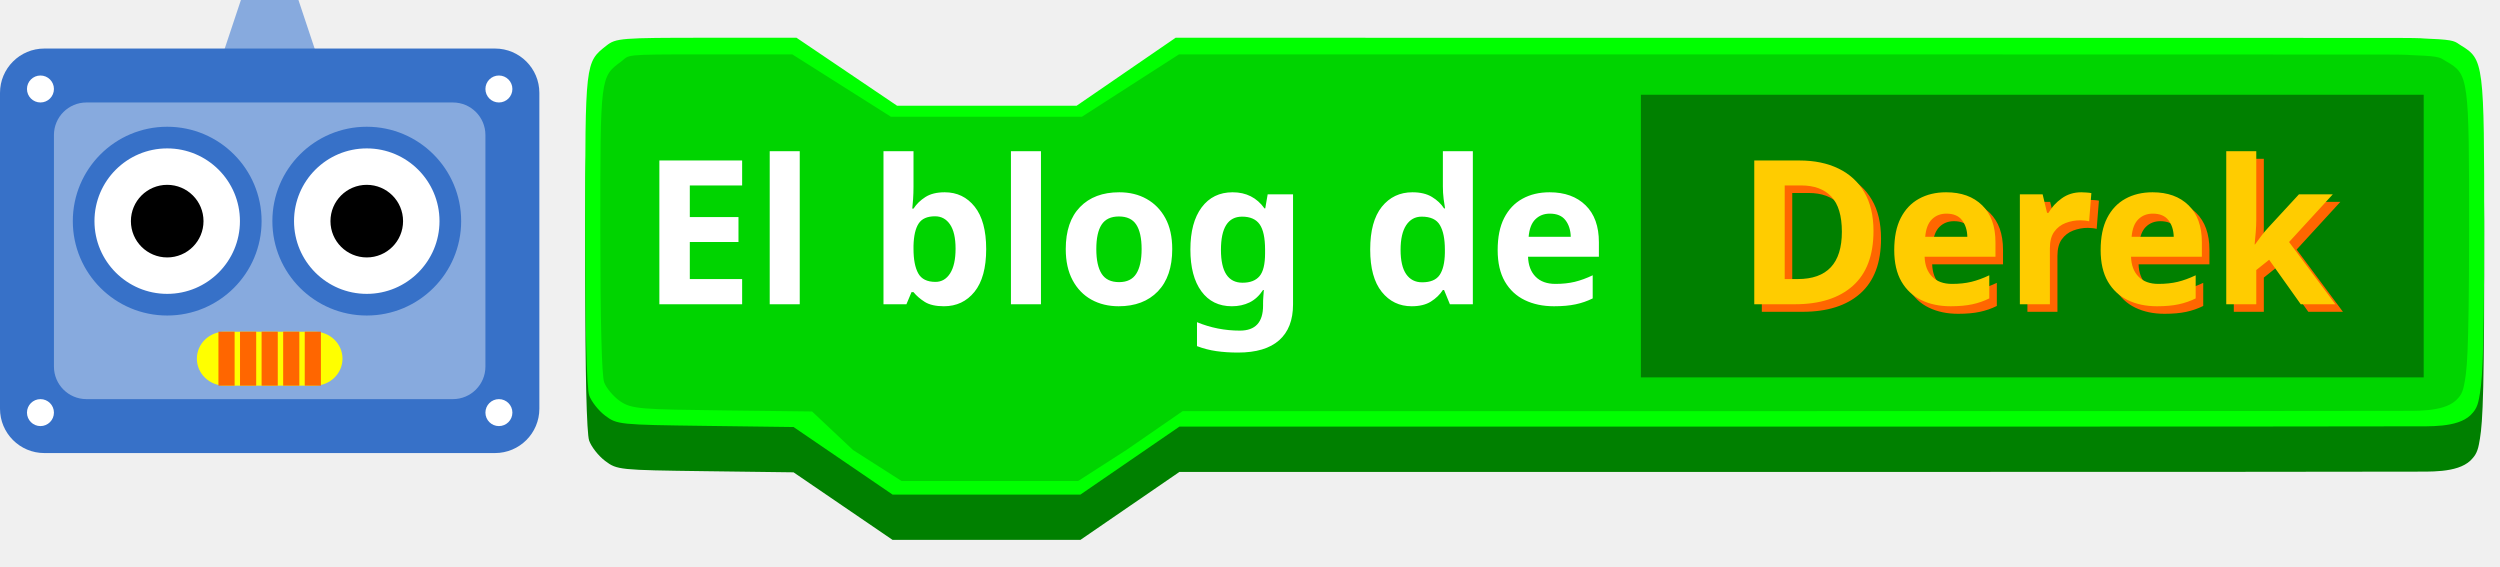
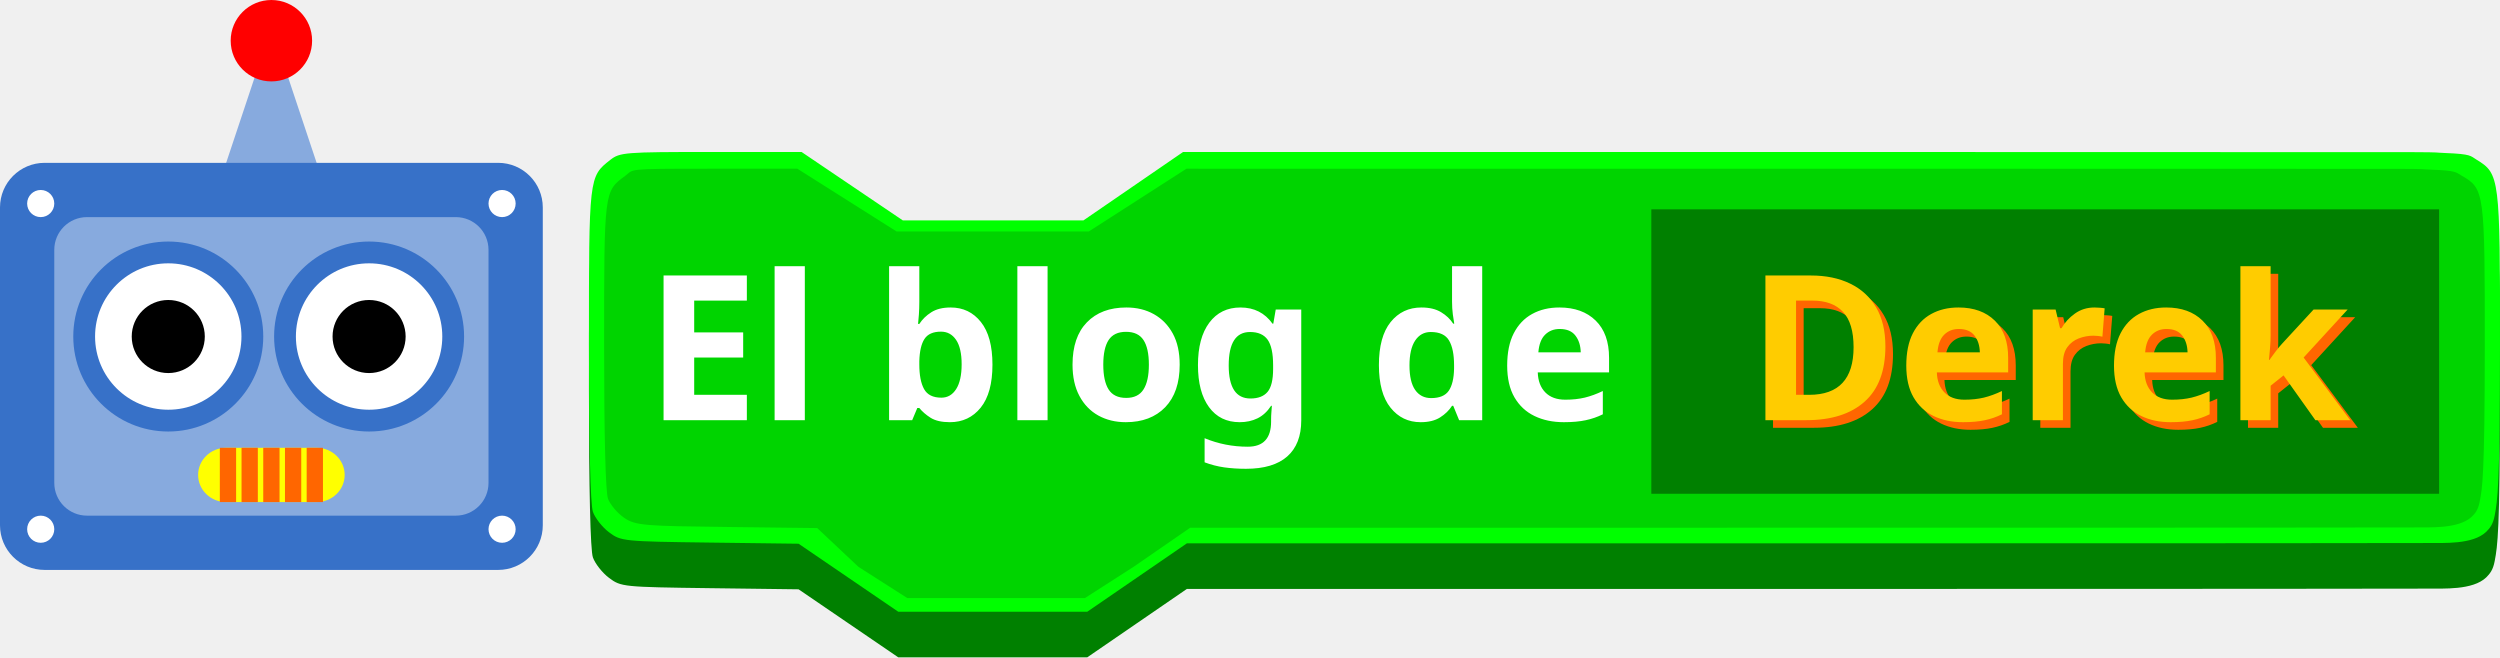
- <svg xmlns="http://www.w3.org/2000/svg" version="1.1" id="svg182" width="662.163" height="150" viewBox="0 0 662.163 150" xml:space="preserve">
+ <svg xmlns="http://www.w3.org/2000/svg" version="1.1" id="svg182" width="657.98" height="173" viewBox="0 0 657.98 173" xml:space="preserve">
  <defs id="defs186">
    <clipPath id="_clipPath_zWmYHhetXCldbld4wsPZJT83fMKvExzU">
      <rect width="200" height="200" id="rect4041" x="0" y="0" />
    </clipPath>
  </defs>
-   <g id="g188" transform="translate(409.3432,-64.52822)">
+   <g id="g188" transform="translate(409.3432,-34.52822)">
    <path style="fill:#000000;stroke-width:0.32" id="path419" d="" />
    <g id="g21057" transform="translate(155)">
      <path style="fill:#008000" d="m -341.048,198.58 -13.112,-8.948 -23.342,-0.302 c -22.873,-0.296 -23.406,-0.35 -26.548,-2.708 -1.764,-1.323 -3.676,-3.753 -4.25,-5.399 -0.659,-1.89 -1.043,-18.07 -1.043,-43.894 0,-44.397 -0.013,-44.286 5.615,-48.713 2.524,-1.985 3.833,-2.088 26.503,-2.088 h 23.849 l 13.317,9 13.317,9 h 23.781 23.781 l 13.109,-9 13.109,-9 61.559,0.004 c 14.995,10e-4 253.97,0.005 262.049,0.041 8.079,0.036 5.26,0.104 8.669,0.234 6.817,0.259 6.539,0.764 8.152,1.747 6.077,3.705 6.192,4.623 6.168,49.192 -0.02,37.04 -0.641,40.381 -1.389,44.429 -0.461,2.492 -1.338,3.397 -2.246,4.333 -3.57,3.391 -11.235,2.89 -15.337,2.941 -8.865,0.095 -249.141,0.079 -266.216,0.079 h -60.408 l -13.109,9 -13.109,9 h -24.878 -24.878 z" id="path1212" />
      <path style="fill:#00ff00" d="m -341.048,186.58 -13.112,-8.948 -23.342,-0.302 c -22.873,-0.296 -23.406,-0.35 -26.548,-2.708 -1.764,-1.323 -3.676,-3.753 -4.25,-5.399 -0.659,-1.89 -1.043,-18.07 -1.043,-43.894 0,-44.397 -0.013,-44.286 5.615,-48.713 2.524,-1.985 3.833,-2.088 26.503,-2.088 h 23.849 l 13.317,9 13.317,9 h 23.781 23.781 l 13.109,-9 13.109,-9 61.559,0.004 c 14.995,10e-4 253.97,0.005 262.049,0.041 8.079,0.036 5.26,0.104 8.669,0.234 6.817,0.259 6.539,0.764 8.152,1.747 6.077,3.705 6.192,4.623 6.168,49.192 -0.02,37.04 -0.641,40.381 -1.389,44.429 -0.461,2.492 -1.338,3.397 -2.246,4.333 -3.57,3.391 -11.235,2.89 -15.337,2.941 -8.865,0.095 -249.141,0.079 -266.216,0.079 h -60.408 l -13.109,9 -13.109,9 h -24.878 -24.878 z" id="path600" />
      <path style="fill:#00d400;stroke-width:0.948" d="m -338.406,183.72 -10.852,-10.208 -22.877,-0.277 c -22.418,-0.272 -24.941,-0.321 -28.02,-2.484 -1.729,-1.214 -3.603,-3.443 -4.166,-4.953 -0.646,-1.734 -1.023,-16.576 -1.023,-40.266 0,-40.728 -0.01,-40.626 5.503,-44.687 2.473,-1.821 -0.243,-1.916 21.976,-1.916 h 23.375 l 13.053,8.256 13.053,8.256 h 23.308 27.308 l 12.848,-8.256 12.848,-8.256 62.335,0.004 c 14.697,9.23e-4 248.921,0.005 256.839,0.038 7.918,0.033 5.156,0.096 8.496,0.215 6.681,0.238 6.409,0.7 7.989,1.602 5.956,3.399 6.069,4.241 6.045,45.127 -0.02,33.979 -0.628,37.044 -1.361,40.757 -0.452,2.286 -1.312,3.116 -2.201,3.975 -3.499,3.11 -11.011,2.651 -15.032,2.698 -8.688,0.088 -244.188,0.072 -260.924,0.072 h -61.207 l -14.848,10.256 -12.848,8.256 h -22.384 -24.384 z" id="path5773" />
      <rect style="fill:#008000;stroke:none;stroke-width:45.472;stroke-dasharray:none" id="rect656" width="207.334" height="74.856" x="-129.727" y="89.626" ry="16.048" rx="0" />
      <text xml:space="preserve" style="font-style:normal;font-weight:normal;font-size:53.333px;line-height:1.25;font-family:sans-serif;fill:#ff6600;fill-opacity:1;stroke:none" x="-102.498" y="147.116" id="text2048">
        <tspan id="tspan2046" x="-102.498" y="147.116" style="font-style:normal;font-variant:normal;font-weight:bold;font-stretch:normal;font-size:53.333px;font-family:Ubuntu;-inkscape-font-specification:'Ubuntu Bold';fill:#ff6600">Derek</tspan>
      </text>
      <text xml:space="preserve" style="font-style:normal;font-weight:normal;font-size:53.333px;line-height:1.25;font-family:sans-serif;fill:#ffcc00;fill-opacity:1;stroke:none" x="-104.498" y="145.116" id="text1268">
        <tspan id="tspan1266" x="-104.498" y="145.116" style="font-style:normal;font-variant:normal;font-weight:bold;font-stretch:normal;font-size:53.333px;font-family:Ubuntu;-inkscape-font-specification:'Ubuntu Bold'">Derek</tspan>
      </text>
      <text xml:space="preserve" style="font-style:normal;font-weight:normal;font-size:53.333px;line-height:1.25;font-family:sans-serif;fill:#ffffff;fill-opacity:1;stroke:none" x="-394.498" y="145.116" id="text5703">
        <tspan id="tspan5701" x="-394.498" y="145.116" style="font-style:normal;font-variant:normal;font-weight:bold;font-stretch:normal;font-size:53.333px;font-family:Ubuntu;-inkscape-font-specification:'Ubuntu Bold';fill:#ffffff">El blog de</tspan>
      </text>
    </g>
    <g id="g20319" transform="matrix(1.428571,0,0,1.428571,175.4328,185.2022)">
      <path style="fill:#87aade;fill-opacity:1;stroke:none;stroke-width:4.344;stroke-dasharray:none;stroke-opacity:1" id="path14759" d="m -98.728,-139.257 -33.746,0 -33.746,0 16.873,-29.225 16.873,-29.225 16.873,29.225 z" transform="matrix(0.2963291,0,0,0.513257,-320.0874,1.002717)" />
      <rect style="fill:#3771c8;stroke-width:1.191" id="rect175" width="100" height="75" x="-409.343" y="-75.472" ry="8.223" />
      <rect style="fill:#87aade;stroke-width:0.912" id="rect280" width="80" height="55" x="-399.343" y="-65.472" ry="6.03" />
      <circle style="fill:#ffffff;stroke-width:0.698" id="path334" cx="-401.843" cy="-67.972" r="2.5" />
      <circle style="fill:#ffffff;stroke-width:0.698" id="circle336" cx="-316.843" cy="-67.972" r="2.5" />
      <circle style="fill:#ffffff;stroke-width:0.698" id="circle338" cx="-401.843" cy="-7.972" r="2.5" />
      <circle style="fill:#ffffff;stroke-width:0.698" id="circle340" cx="-316.843" cy="-7.972" r="2.5" />
      <g id="g13214" transform="matrix(1.346154,0,0,1.346154,130.9649,13.70176)">
        <g id="g13209">
          <circle style="fill:#ffffff;stroke:#3771c8;stroke-width:2.983;stroke-dasharray:none;stroke-opacity:1" id="path181" cx="-378.343" cy="-42.472" r="11.509" />
          <circle style="fill:#000000;stroke-width:1.397" id="circle6000" cx="-378.343" cy="-42.472" r="5" />
        </g>
      </g>
      <g id="g13222" transform="matrix(1.346154,0,0,1.346154,118.1572,13.70176)">
        <circle style="fill:#ffffff;stroke:#3771c8;stroke-width:2.983;stroke-dasharray:none;stroke-opacity:1" id="circle1642" cx="-341.343" cy="-42.472" r="11.509" />
        <circle style="fill:#000000;stroke-width:1.397" id="circle6002" cx="-341.343" cy="-42.472" r="5" />
      </g>
      <rect style="fill:#ffff00;stroke:none;stroke-width:4.515;stroke-dasharray:none;stroke-opacity:1" id="rect8960" width="27" height="10" x="-372.843" y="-22.972" ry="5" rx="5.16" />
      <circle style="fill:#ff0000;fill-opacity:1;stroke:none;stroke-width:3.522;stroke-dasharray:none;stroke-opacity:1" id="path15539" cx="-359.343" cy="-97.972" r="7.5" />
      <rect style="fill:#ff6600;fill-opacity:1;stroke:none;stroke-width:2.779;stroke-dasharray:none;stroke-opacity:1" id="rect18802" width="3" height="10" x="-360.843" y="-22.972" rx="0" ry="0" />
      <rect style="fill:#ff6600;fill-opacity:1;stroke:none;stroke-width:2.779;stroke-dasharray:none;stroke-opacity:1" id="rect20290" width="3" height="10" x="-364.843" y="-22.972" rx="0" ry="0" />
      <rect style="fill:#ff6600;fill-opacity:1;stroke:none;stroke-width:2.779;stroke-dasharray:none;stroke-opacity:1" id="rect20292" width="3" height="10" x="-368.843" y="-22.972" rx="0" ry="0" />
      <rect style="fill:#ff6600;fill-opacity:1;stroke:none;stroke-width:2.779;stroke-dasharray:none;stroke-opacity:1" id="rect20294" width="3" height="10" x="-356.843" y="-22.972" rx="0" ry="0" />
      <rect style="fill:#ff6600;fill-opacity:1;stroke:none;stroke-width:2.779;stroke-dasharray:none;stroke-opacity:1" id="rect20296" width="3" height="10" x="-352.843" y="-22.972" rx="0" ry="0" />
    </g>
    <path style="fill:#000000" d="m -544.942,924.11 c -7.493,-1.346 -16.277,-6.097 -22.174,-11.994 -6.066,-6.066 -8.542,-10.636 -10.667,-19.692 -5.226,-22.269 8.572,-41.324 29.869,-41.249 7.632,0.027 12.899,2.248 19.334,8.152 6.634,6.088 9.678,13.226 9.732,22.826 0.027,4.742 -0.541,8.838 -1.545,11.14 -2.176,4.988 -8.192,11.428 -13.698,14.666 l -4.584,2.695 5.778,0.301 c 12.165,0.633 25.562,-4.806 34.236,-13.901 11.011,-11.544 12.051,-18.077 7.065,-44.4 -1.98,-10.45 -3.781,-19.499 -4.004,-20.109 -0.292,-0.8 -2.31,-0.741 -7.24,0.213 -9.944,1.924 -26.2,1.707 -36.853,-0.491 -22.184,-4.579 -44.106,-18.195 -57.078,-35.452 -24.465,-32.546 -19.016,-71.965 16.153,-116.866 3.142,-4.012 14.347,-15.852 24.9,-26.311 l 19.186,-19.016 -1.25,-5.484 c -8.414,-36.913 -0.294,-85.882 18.891,-113.924 3.691,-5.395 12.1,-14.486 15.907,-17.197 l 2.698,-1.921 7.433,11.279 c 18.952,28.758 26.479,51.983 25.369,78.279 -1.196,28.334 -12.215,51.217 -37.243,77.341 l -11.305,11.799 3.915,17.93 c 2.153,9.861 4.161,19.074 4.462,20.472 0.521,2.424 0.886,2.548 7.854,2.681 15.912,0.304 29.313,5.995 40.685,17.277 11.336,11.247 16.242,23.061 16.13,38.844 -0.133,18.634 -11.106,36.615 -30.065,49.267 -4.193,2.798 -7.771,5.227 -7.949,5.396 -0.179,0.17 1.352,10.587 3.4,23.151 3.459,21.211 3.645,23.401 2.602,30.664 -2.814,19.596 -17.841,35.755 -39.177,42.128 -6.645,1.984 -23.51,2.811 -30.767,1.508 z m 39.043,-104.615 c 3.249,-0.912 6.133,-2.246 6.41,-2.966 0.432,-1.126 -14.351,-68.246 -15.249,-69.239 -0.741,-0.818 -9.671,2.928 -13.876,5.821 -7.925,5.452 -12.019,15.909 -9.659,24.671 1.854,6.884 6.534,12.59 16.268,19.832 5.096,3.791 8.708,7.079 8.026,7.307 -3.08,1.027 -19.038,-2.026 -24.968,-4.776 -7.514,-3.485 -15.791,-11.432 -19.26,-18.493 -2.159,-4.394 -2.457,-6.342 -2.461,-16.075 -0.005,-11.023 0.016,-11.116 4.249,-19.66 3.392,-6.846 5.691,-9.915 11.352,-15.157 6.497,-6.015 19.067,-13.608 22.528,-13.608 0.751,0 1.365,-0.338 1.364,-0.75 -0.002,-1.467 -7.109,-33.694 -7.521,-34.106 -0.816,-0.816 -14.177,10.865 -24.067,21.041 -21.62,22.246 -31.411,41.553 -31.411,61.939 0,10.618 2.433,19.154 7.823,27.448 8.869,13.646 22.167,23.038 38.093,26.906 8.077,1.961 25.143,1.89 32.36,-0.135 z m 32.215,-24.842 c 4.974,-10.024 5.168,-22.269 0.503,-31.599 -3.369,-6.737 -10.61,-13.613 -16.756,-15.913 -4.747,-1.776 -10.238,-2.635 -10.238,-1.602 0,0.586 12.934,55.536 14.15,60.114 l 1.062,4 4.399,-5 c 2.42,-2.75 5.516,-7.25 6.88,-10 z m -29.48,-193.596 c 11.233,-15.149 15.989,-27.036 15.989,-39.96 0,-8.714 -1.542,-13.965 -6.008,-20.455 -4.149,-6.03 -7.351,-6.12 -12.884,-0.362 -11.769,12.248 -20.144,42.291 -20.095,72.084 0.024,14.394 0.069,14.419 9.062,5.081 4.264,-4.427 10.535,-11.802 13.935,-16.388 z m 155.644,322.698 c -10,-3.724 -14.374,-13.179 -11.179,-24.167 1.282,-4.409 2.956,-7.085 7.249,-11.586 9.252,-9.7 20.815,-13.768 30.025,-10.562 l 4.25,1.479 V 815.036 751.153 h 5.5 5.5 v 72.962 c 0,71.692 -0.037,73.06 -2.102,78.58 -5.587,14.932 -26.115,25.948 -39.243,21.06 z m 299.587,-0.096 c -1.811,-0.787 -3.698,-2.575 -4.25,-4.026 -2.046,-5.381 -1.519,-6.017 7.758,-9.352 16.942,-6.091 29.463,-14.823 42.486,-29.628 28.843,-32.791 41.063,-76.23 28.72,-102.092 -3.777,-7.913 -11.91,-15.568 -19.068,-17.946 -7.483,-2.486 -18.7,-1.652 -25.672,1.908 -5.941,3.033 -12.286,8.93 -14.764,13.722 -1.583,3.061 -1.574,3.165 0.197,2.42 8.679,-3.652 15.719,-2.763 22.034,2.782 10.214,8.968 9.877,27.545 -0.672,37.076 -4.975,4.494 -9.719,5.928 -18.059,5.456 -5.646,-0.319 -7.628,-0.922 -11.159,-3.397 -12.378,-8.675 -16.584,-30.596 -8.986,-46.833 5.876,-12.556 19.369,-23.306 35.126,-27.986 6.366,-1.891 24.526,-2.184 33.633,-0.544 10.199,1.837 21.941,8.224 30.013,16.326 12.011,12.055 16.729,25.419 16.805,47.605 0.039,11.379 -0.318,14.678 -2.271,21 -3.85,12.459 -18.305,38.758 -26.324,47.893 -16.08,18.317 -48.522,39.273 -69.769,45.067 -8.734,2.382 -11.345,2.472 -15.778,0.546 z M -224.175,864.153 v -60 h 6 6 v 28.117 28.117 l 2.25,-0.63 c 8.913,-2.496 15.318,-1.52 20.911,3.186 3.961,3.333 5.85,7.872 5.797,13.929 -0.116,13.365 -11.08,27.866 -31.886,42.174 -4.085,2.809 -7.798,5.108 -8.25,5.108 -0.452,0 -0.822,-27 -0.822,-60 z m 16.912,30.498 c 6.536,-10.785 4.759,-23.433 -2.95,-20.986 -1.816,0.577 -1.962,1.584 -1.962,13.555 0,7.113 0.355,12.933 0.789,12.933 0.434,0 2.289,-2.476 4.123,-5.502 z m 30.088,-97.998 v -60.5 h 6 6 v 28.079 28.079 l 3.165,-0.695 c 8.555,-1.879 16.295,0.018 20.743,5.084 11.432,13.021 2.501,32.768 -23.726,52.461 -5.854,4.395 -10.989,7.991 -11.412,7.991 -0.423,0 -0.769,-27.225 -0.769,-60.5 z m 17.244,28.767 c 5.442,-10.052 4.357,-19.267 -2.267,-19.267 h -2.977 v 13.122 c 0,14.557 0.422,15.052 5.244,6.145 z m 378.983,-50.514 0.273,-82.297 3.274,-6.65 c 10.43,-21.184 37.079,-29.674 49.609,-15.805 8.605,9.525 6.426,23.954 -5.404,35.785 -6.581,6.581 -13.97,9.703 -22.978,9.709 -4.125,0.003 -8.963,-0.368 -10.75,-0.825 l -3.25,-0.829 v 56.599 56.599 l 2.75,-0.69 c 1.512,-0.38 26.15,-5.485 54.75,-11.345 l 52,-10.655 0.5,-77.924 0.5,-77.924 2.361,-5.855 c 4.916,-12.19 19.926,-23.568 32.27,-24.461 8.744,-0.632 12.505,0.439 17.408,4.958 5.34,4.922 6.868,9.201 6.211,17.389 -1.165,14.51 -14.031,27.555 -30.108,30.527 -5.216,0.964 -9.458,0.484 -15.204,-1.721 -1.243,-0.477 -1.437,10.244 -1.437,79.055 0,44.077 -0.386,79.607 -0.864,79.607 -0.723,0 -122.977,26.82 -129.908,28.499 l -2.273,0.551 z M 85.325,839.608 c -9.056,-3.118 -12.197,-13.853 -6.278,-21.455 2.782,-3.573 5.661,-4.924 10.578,-4.965 8.269,-0.068 14.193,5.552 14.193,13.465 0,9.838 -9.077,16.197 -18.493,12.955 z m 1.213,-51.167 c -4.429,-0.681 -9.464,-6.441 -10.257,-11.733 -2.273,-15.159 18.459,-22.079 25.681,-8.572 5.778,10.806 -2.901,22.23 -15.424,20.304 z M 186.428,668.903 c 1.436,-9.742 16.483,-32.844 31.333,-48.107 27.009,-27.759 62.71,-46.596 102.842,-54.263 11.699,-2.235 16.524,-2.629 32.722,-2.675 24.971,-0.07 41.383,2.746 49.953,8.569 l 3.779,2.568 -3.866,1.071 c -2.776,0.769 -7.747,0.747 -17.631,-0.079 -24.299,-2.03 -52.947,1.402 -80.235,9.61 -13.229,3.98 -38.471,15.883 -52.611,24.809 -19.217,12.132 -38.514,30.031 -52.552,48.746 -6.138,8.184 -11.875,14 -13.808,14 -0.304,0 -0.27,-1.913 0.074,-4.25 z m -295.596,0.722 c -4.351,-1.968 -7.73,-5.074 -9.759,-8.972 -2.27,-4.359 -1.92,-13.091 0.751,-18.773 2.923,-6.219 12.506,-15.029 18.609,-17.108 5.193,-1.77 16.01,-2.145 18.392,-0.639 1.326,0.838 1.558,-6.567 2,-63.765 l 0.5,-64.714 76.78,-0.256 76.78,-0.256 -0.28,75.256 -0.28,75.256 -2.343,4.392 c -3.59,6.729 -10.752,13.749 -17.437,17.09 -10.348,5.171 -22.235,3.949 -27.979,-2.877 -5.386,-6.401 -6.009,-13.959 -1.863,-22.605 4.389,-9.151 11.976,-15.434 21.748,-18.009 5.821,-1.534 11.936,-1.275 15.623,0.66 1.656,0.87 1.75,-1.923 1.75,-52.116 V 519.153 H -1.675 -67.175 l -0.02,57.25 c -0.011,32.642 -0.448,60.214 -1.016,64.145 -1.728,11.954 -8.659,21.377 -19.924,27.085 -6.585,3.337 -16.073,4.236 -21.033,1.992 z m -211.767,-2.528 c -4.732,-2.403 -7.366,-5.605 -9.158,-11.132 -3.44,-10.61 7.517,-29.193 19.573,-33.198 5.424,-1.802 13.48,-2.254 19.595,-1.1 l 3.75,0.708 v -62.49 -62.49 l 4.19,-1.063 c 2.304,-0.585 4.521,-0.858 4.927,-0.608 0.406,0.251 1.27,2.137 1.922,4.192 2.322,7.324 8.24,16.462 20.918,32.296 13.616,17.007 19.023,25.926 21.515,35.492 4.288,16.462 -0.912,35 -13.746,49.006 -7.242,7.904 -12.081,10.54 -20.599,11.224 l -6.432,0.516 10.015,-9.899 c 11.083,-10.955 15.412,-18.146 17.396,-28.899 2.479,-13.434 -0.503,-23.334 -9.35,-31.04 -3.92,-3.415 -13.166,-8.385 -18.462,-9.925 l -2.205,-0.641 -0.295,47.803 -0.295,47.803 -2.416,4.868 c -7.715,15.548 -28.338,24.928 -40.844,18.577 z" id="path26193" />
-     <path style="fill:#000000;stroke-width:0.631" d="m 274.09,183.218 c -2.984,-1.516 -4.646,-3.535 -5.776,-7.021 -2.17,-6.692 4.741,-18.412 12.345,-20.938 3.421,-1.136 8.502,-1.421 12.359,-0.694 l 2.365,0.446 V 115.598 76.185 l 2.642,-0.671 c 1.453,-0.369 2.852,-0.541 3.108,-0.383 0.256,0.158 0.801,1.348 1.212,2.644 1.464,4.619 5.197,10.383 13.194,20.37 8.588,10.726 11.998,16.352 13.57,22.385 2.704,10.383 -0.575,22.075 -8.67,30.908 -4.568,4.985 -7.62,6.648 -12.992,7.079 l -4.057,0.326 6.317,-6.244 c 6.99,-6.909 9.721,-11.445 10.972,-18.227 1.564,-8.473 -0.317,-14.717 -5.897,-19.578 -2.473,-2.154 -8.304,-5.289 -11.644,-6.26 l -1.39,-0.404 -0.186,30.15 -0.186,30.15 -1.524,3.07 c -4.866,9.806 -17.873,15.722 -25.761,11.717 z" id="path26195" />
-     <path style="fill:#000000;stroke-width:0.586" d="m 440.668,115.671 -0.16,48.229 -1.919,3.897 c -6.112,12.415 -21.73,17.39 -29.073,9.262 -5.043,-5.582 -3.766,-14.038 3.167,-20.971 3.857,-3.857 8.187,-5.686 13.466,-5.69 2.417,-0.002 5.252,0.216 6.3,0.483 l 1.905,0.486 V 118.199 85.03 l -1.612,0.405 c -0.886,0.223 -15.325,3.214 -32.086,6.649 l -30.474,6.244 -0.293,45.667 -0.293,45.667 -1.384,3.431 c -2.881,7.144 -11.678,13.812 -18.911,14.335 -5.124,0.371 -7.328,-0.257 -10.202,-2.906 -3.129,-2.885 -4.025,-5.392 -3.64,-10.19 0.683,-8.504 8.223,-16.149 17.644,-17.89 3.057,-0.565 5.543,-0.284 8.91,1.008 0.728,0.279 0.842,-6.003 0.842,-46.33 0,-25.831 0.226,-46.653 0.507,-46.653 0.424,0 72.07,-15.717 76.132,-16.702 l 1.332,-0.323 z" id="path244" />
+     <path style="fill:#000000;stroke-width:0.631" d="m 393.882,413.598 c -2.984,-1.516 -4.646,-3.535 -5.776,-7.021 -2.17,-6.692 4.741,-18.412 12.345,-20.938 3.421,-1.136 8.502,-1.421 12.359,-0.694 l 2.365,0.446 v -39.413 -39.413 l 2.642,-0.671 c 1.453,-0.369 2.852,-0.541 3.108,-0.383 0.256,0.158 0.801,1.348 1.212,2.644 1.464,4.619 5.197,10.383 13.194,20.37 8.588,10.726 11.998,16.352 13.57,22.385 2.704,10.383 -0.575,22.075 -8.67,30.908 -4.568,4.985 -7.62,6.648 -12.992,7.079 l -4.057,0.326 6.317,-6.244 c 6.99,-6.909 9.721,-11.445 10.972,-18.227 1.564,-8.473 -0.317,-14.717 -5.897,-19.578 -2.473,-2.154 -8.304,-5.289 -11.644,-6.26 l -1.39,-0.404 -0.186,30.15 -0.186,30.15 -1.524,3.07 c -4.866,9.806 -17.873,15.722 -25.761,11.717 z" id="path26195" />
+     <path style="fill:#000000;stroke-width:0.586" d="m 560.459,346.051 -0.16,48.229 -1.919,3.897 c -6.112,12.415 -21.73,17.39 -29.073,9.262 -5.043,-5.582 -3.766,-14.038 3.167,-20.971 3.857,-3.857 8.187,-5.686 13.466,-5.69 2.417,-0.002 5.252,0.216 6.3,0.483 l 1.905,0.486 v -33.169 -33.169 l -1.612,0.405 c -0.886,0.223 -15.325,3.214 -32.086,6.649 l -30.474,6.244 -0.293,45.667 -0.293,45.667 -1.384,3.431 c -2.881,7.144 -11.678,13.812 -18.911,14.335 -5.124,0.371 -7.328,-0.257 -10.202,-2.906 -3.129,-2.885 -4.025,-5.392 -3.64,-10.19 0.683,-8.504 8.223,-16.149 17.644,-17.89 3.057,-0.565 5.543,-0.284 8.91,1.008 0.728,0.279 0.842,-6.003 0.842,-46.33 0,-25.831 0.226,-46.653 0.507,-46.653 0.424,0 72.07,-15.717 76.132,-16.702 l 1.332,-0.323 z" id="path244" />
  </g>
</svg>
